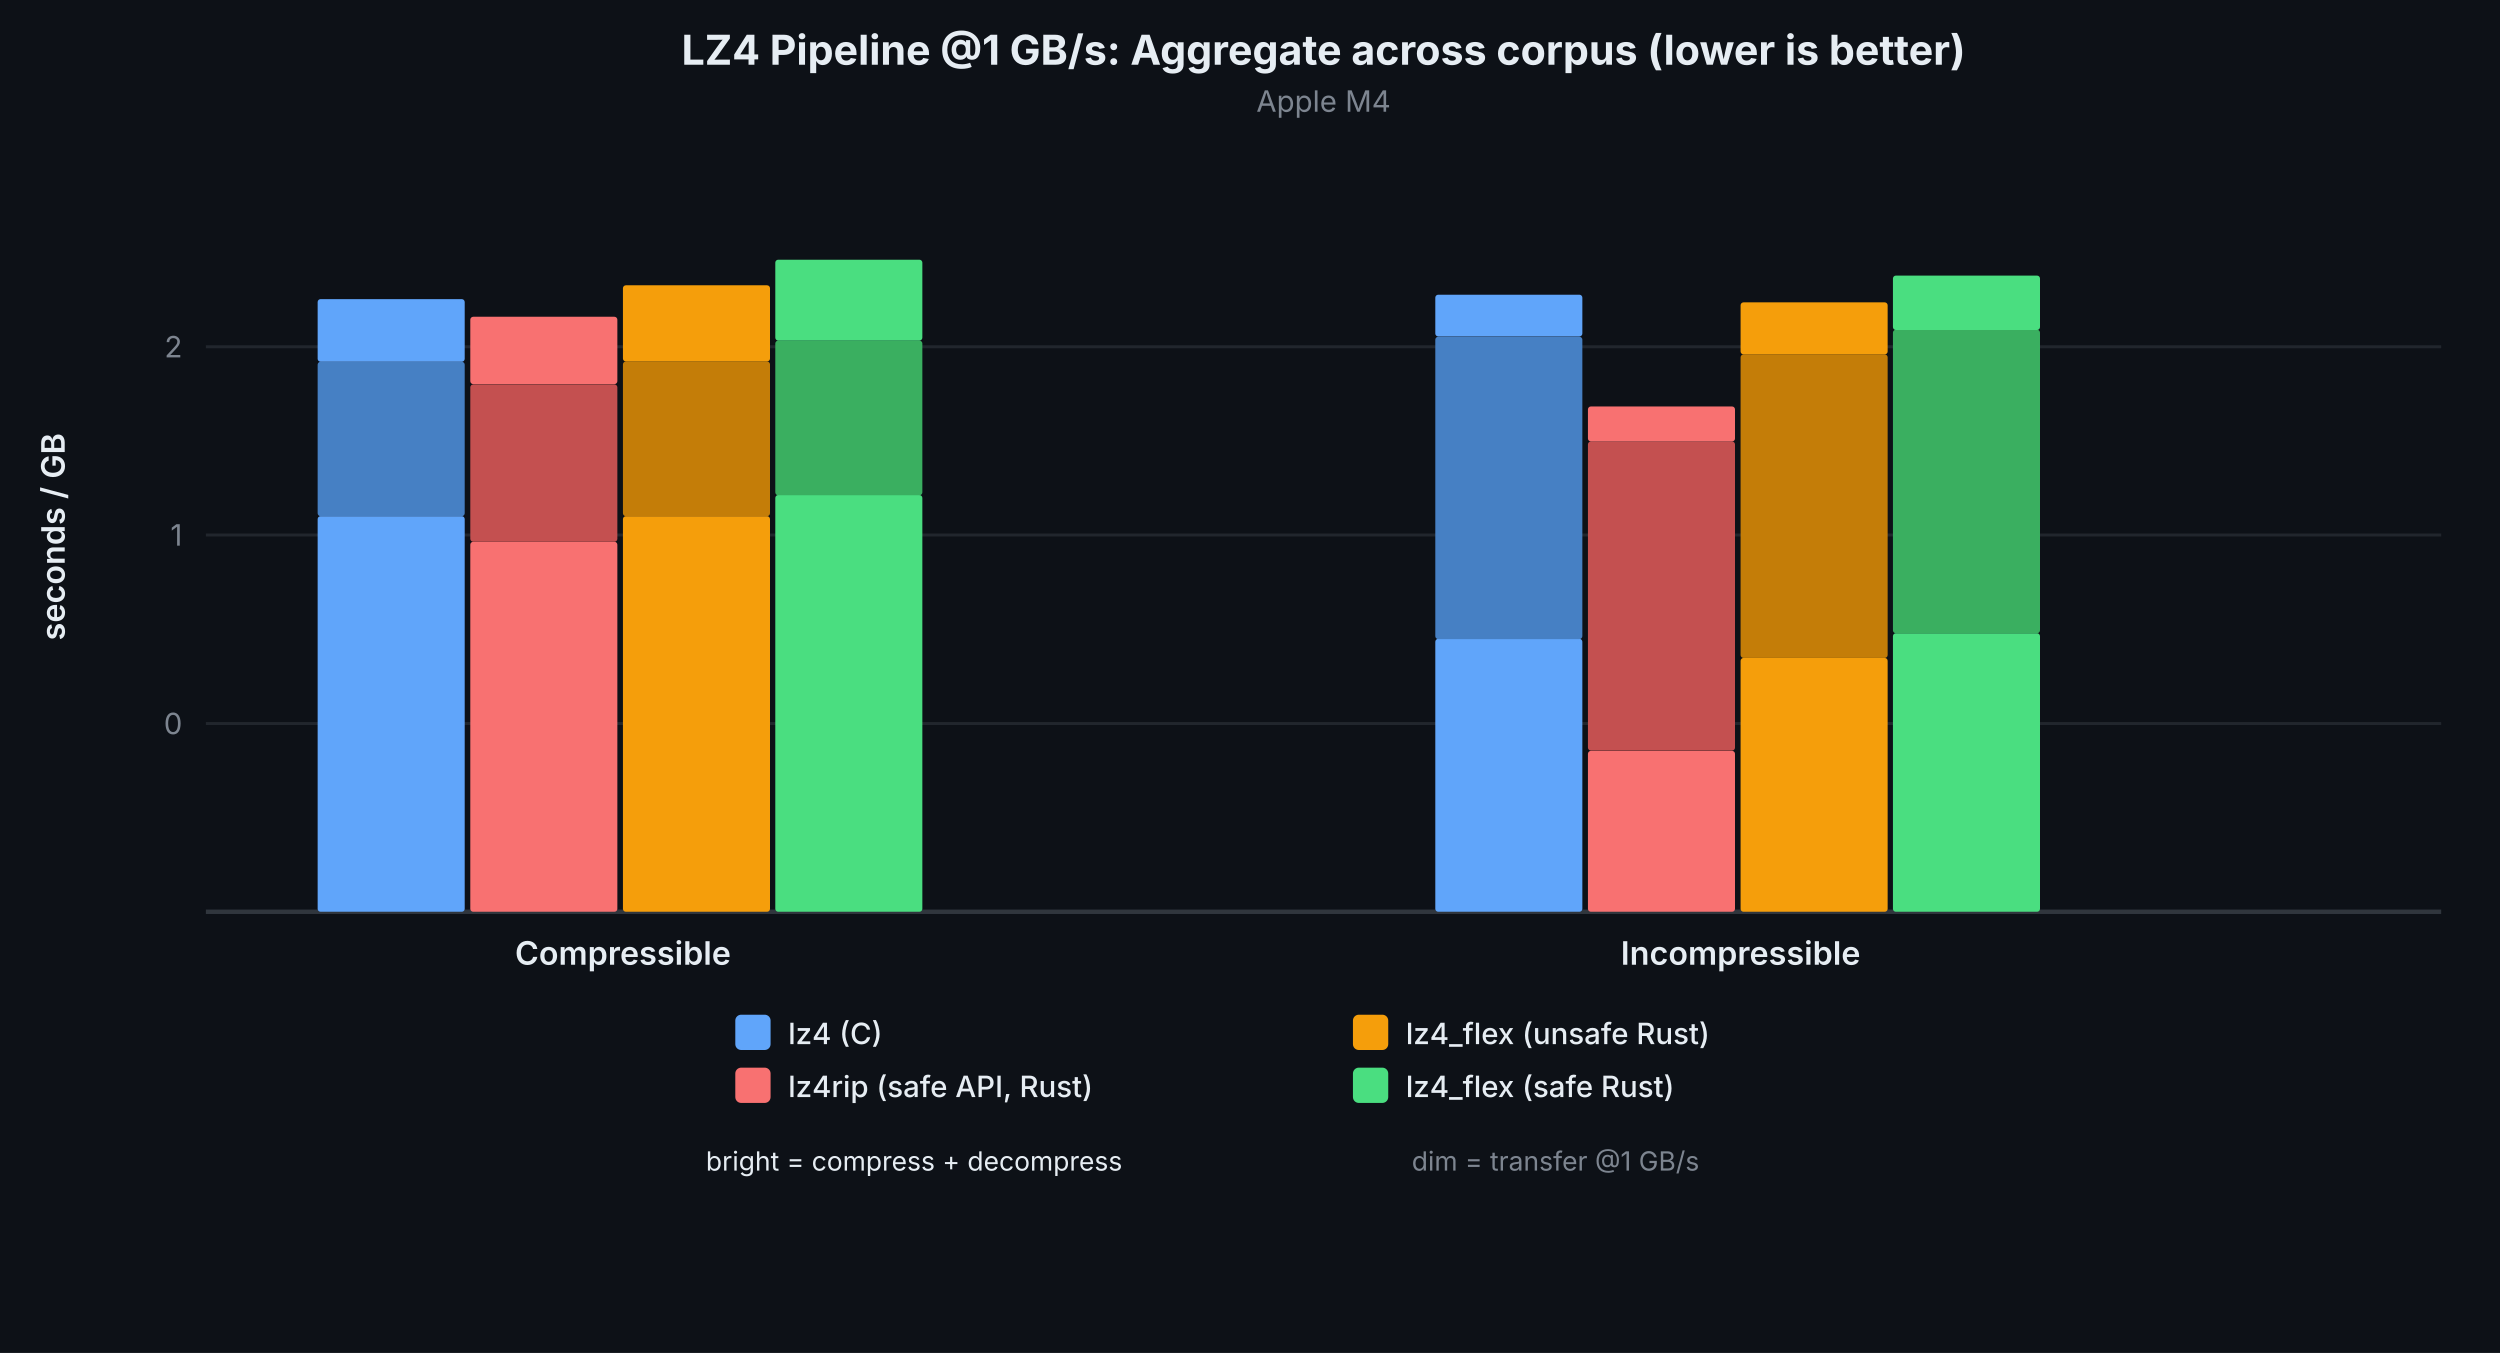
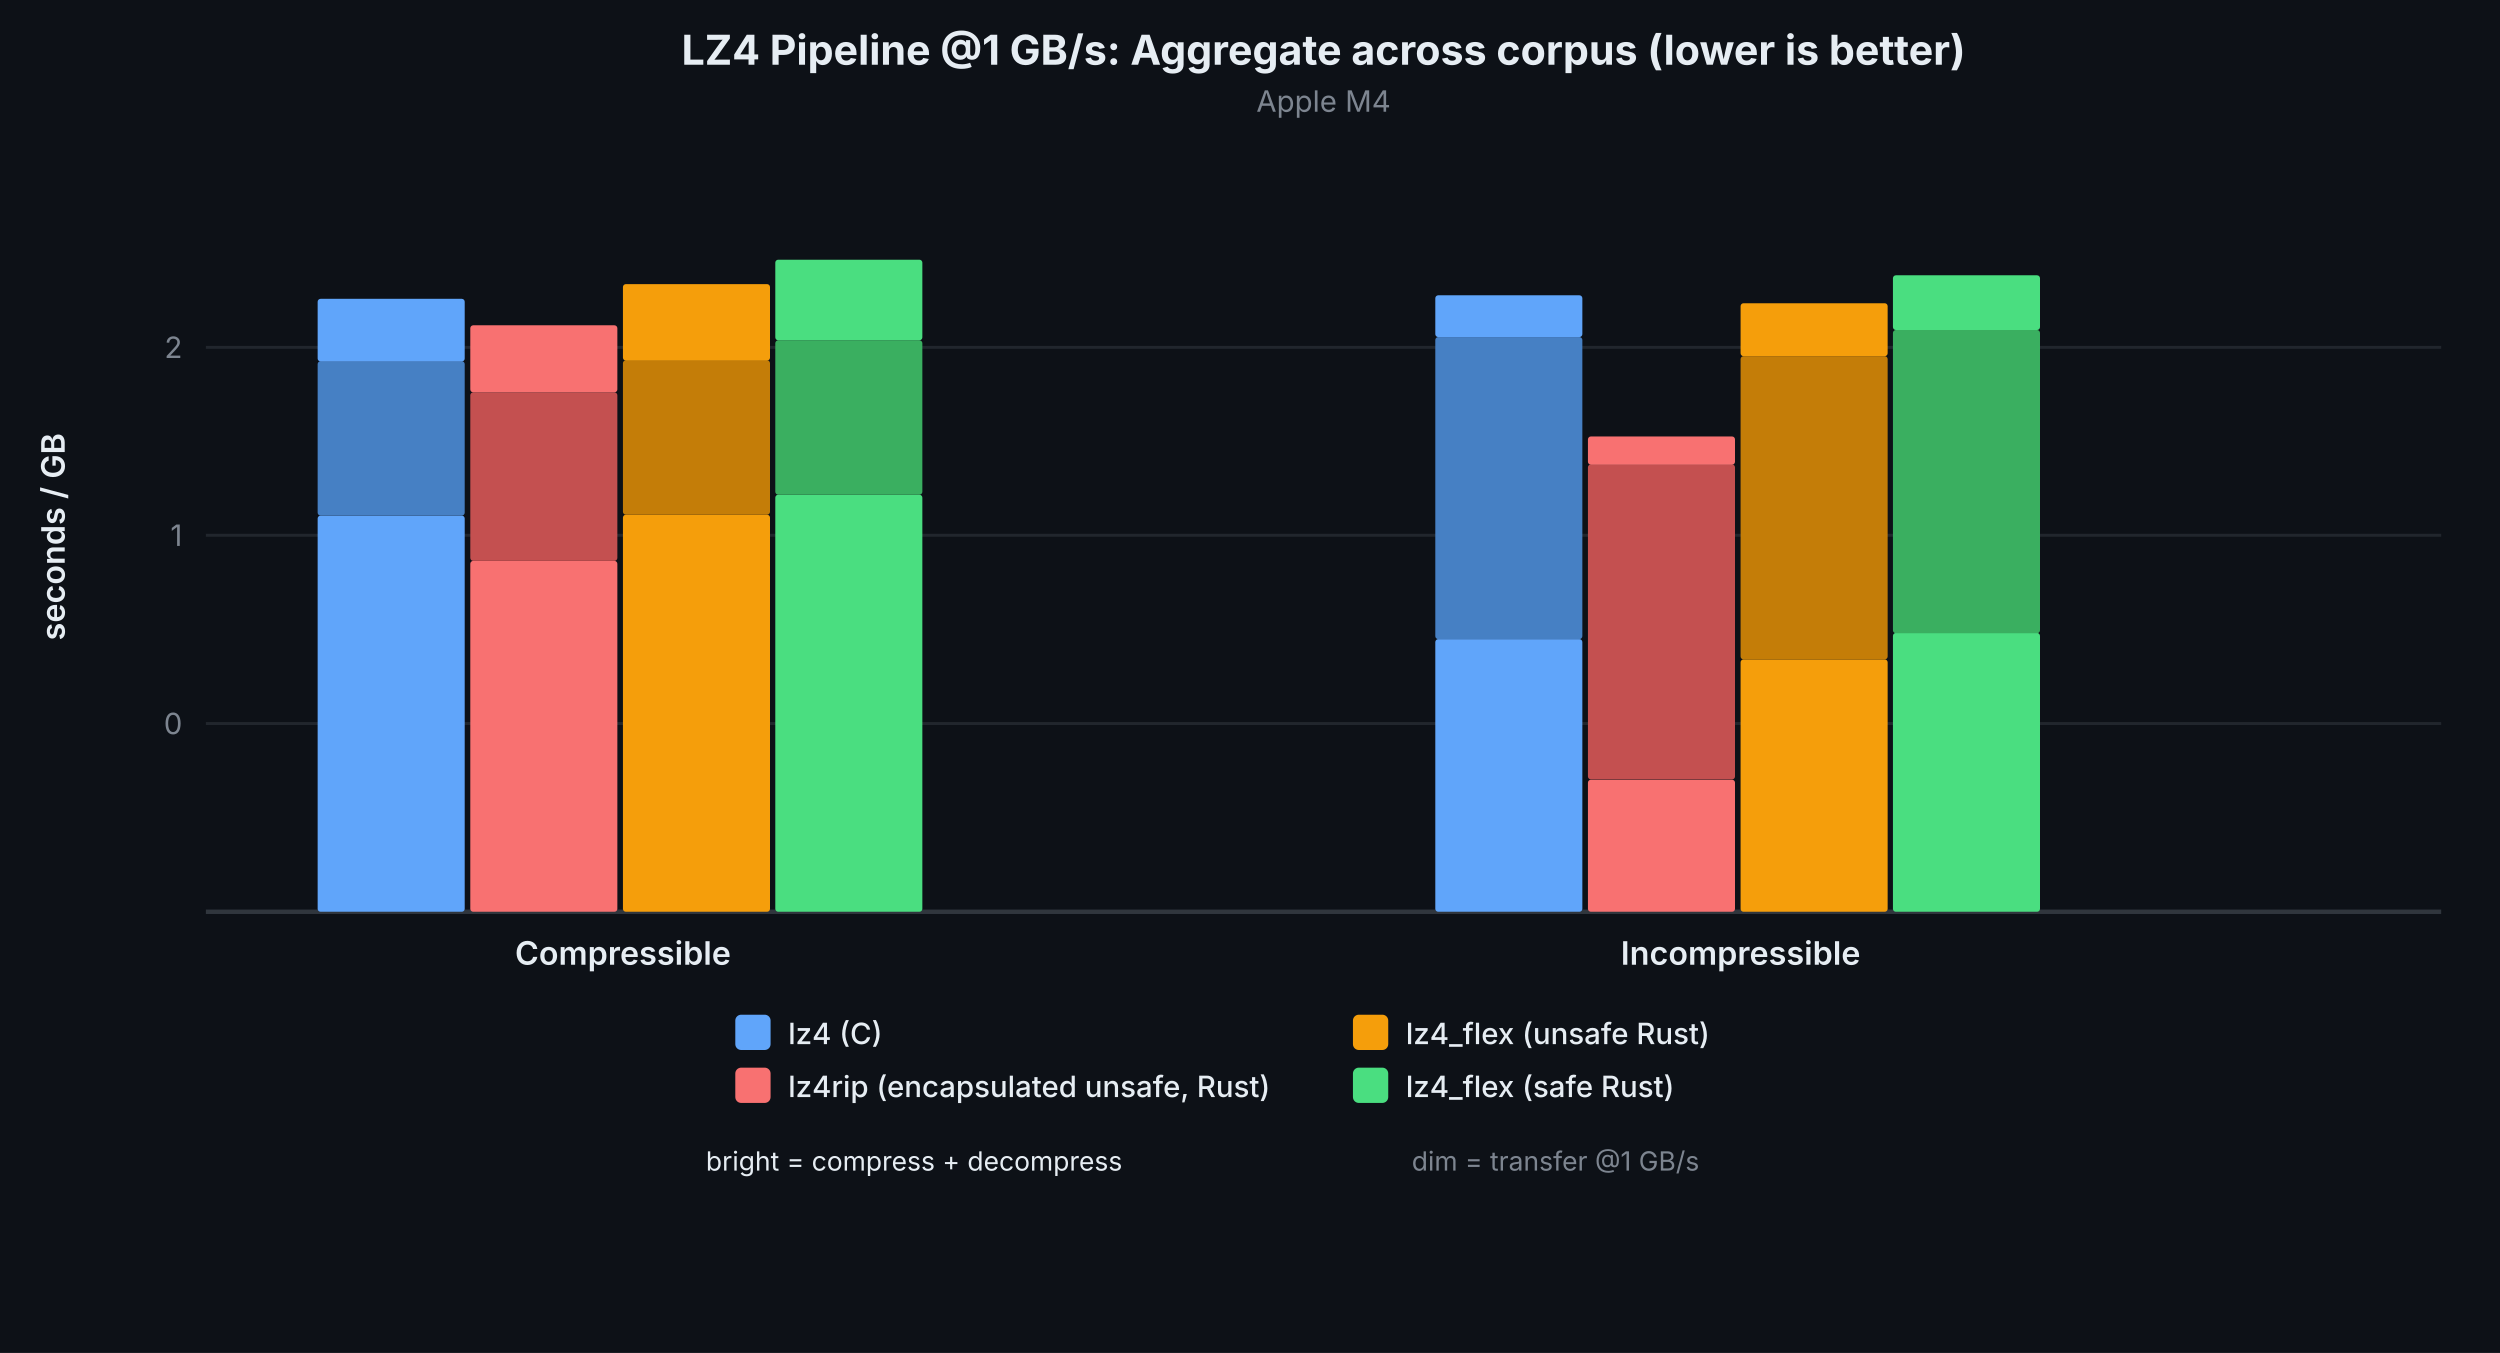
<svg xmlns="http://www.w3.org/2000/svg" viewBox="0 0 850 460" font-family="system-ui, -apple-system, sans-serif">
  <rect width="850" height="460" fill="#0d1117" />
  <text x="450.0" y="22" text-anchor="middle" fill="#e6edf3" font-size="14" font-weight="700">LZ4 Pipeline @1 GB/s: Aggregate across corpus (lower is better)</text>
  <text x="450.0" y="38" text-anchor="middle" fill="#7d8590" font-size="10">Apple M4</text>
  <line x1="70" y1="246.0" x2="830" y2="246.0" stroke="#21262d" stroke-width="1" />
  <text x="62" y="246.0" text-anchor="end" dominant-baseline="middle" fill="#7d8590" font-size="10">0</text>
-   <line x1="70" y1="181.9" x2="830" y2="181.9" stroke="#21262d" stroke-width="1" />
-   <text x="62" y="181.9" text-anchor="end" dominant-baseline="middle" fill="#7d8590" font-size="10">1</text>
-   <line x1="70" y1="117.9" x2="830" y2="117.9" stroke="#21262d" stroke-width="1" />
-   <text x="62" y="117.9" text-anchor="end" dominant-baseline="middle" fill="#7d8590" font-size="10">2</text>
+   <line x1="70" y1="182.0" x2="830" y2="182.0" stroke="#21262d" stroke-width="1" />
+   <text x="62" y="182.0" text-anchor="end" dominant-baseline="middle" fill="#7d8590" font-size="10">1</text>
+   <line x1="70" y1="118.1" x2="830" y2="118.1" stroke="#21262d" stroke-width="1" />
+   <text x="62" y="118.1" text-anchor="end" dominant-baseline="middle" fill="#7d8590" font-size="10">2</text>
  <line x1="70" y1="310" x2="830" y2="310" stroke="#30363d" stroke-width="1.5" />
  <text x="22" y="182.5" text-anchor="middle" fill="#e6edf3" font-size="11" font-weight="600" transform="rotate(-90,22,182.5)">seconds / GB</text>
-   <rect x="108.0" y="175.5" width="50.0" height="134.5" fill="#60a5fa" rx="1" />
-   <rect x="108.0" y="123.0" width="50.0" height="52.5" fill="#4680c4" rx="1" />
-   <rect x="108.0" y="101.7" width="50.0" height="21.3" fill="#60a5fa" rx="1" />
-   <rect x="159.9" y="184.2" width="50.0" height="125.8" fill="#f87171" rx="1" />
-   <rect x="159.9" y="130.7" width="50.0" height="53.5" fill="#c45050" rx="1" />
-   <rect x="159.9" y="107.7" width="50.0" height="22.9" fill="#f87171" rx="1" />
-   <rect x="211.8" y="175.5" width="50.0" height="134.5" fill="#f59e0b" rx="1" />
-   <rect x="211.8" y="122.9" width="50.0" height="52.6" fill="#c47d08" rx="1" />
-   <rect x="211.8" y="97.0" width="50.0" height="25.9" fill="#f59e0b" rx="1" />
-   <rect x="263.6" y="168.3" width="50.0" height="141.7" fill="#4ade80" rx="1" />
-   <rect x="263.6" y="115.8" width="50.0" height="52.6" fill="#3aaf60" rx="1" />
-   <rect x="263.6" y="88.3" width="50.0" height="27.5" fill="#4ade80" rx="1" />
+   <rect x="108.0" y="175.3" width="50.0" height="134.7" fill="#60a5fa" rx="1" />
+   <rect x="108.0" y="122.8" width="50.0" height="52.5" fill="#4680c4" rx="1" />
+   <rect x="108.0" y="101.6" width="50.0" height="21.3" fill="#60a5fa" rx="1" />
+   <rect x="159.9" y="190.7" width="50.0" height="119.3" fill="#f87171" rx="1" />
+   <rect x="159.9" y="133.4" width="50.0" height="57.3" fill="#c45050" rx="1" />
+   <rect x="159.9" y="110.6" width="50.0" height="22.8" fill="#f87171" rx="1" />
+   <rect x="211.8" y="175.0" width="50.0" height="135.0" fill="#f59e0b" rx="1" />
+   <rect x="211.8" y="122.5" width="50.0" height="52.5" fill="#c47d08" rx="1" />
+   <rect x="211.8" y="96.6" width="50.0" height="26.0" fill="#f59e0b" rx="1" />
+   <rect x="263.6" y="168.2" width="50.0" height="141.8" fill="#4ade80" rx="1" />
+   <rect x="263.6" y="115.7" width="50.0" height="52.5" fill="#3aaf60" rx="1" />
+   <rect x="263.6" y="88.3" width="50.0" height="27.4" fill="#4ade80" rx="1" />
  <text x="211.8" y="328" text-anchor="middle" fill="#e6edf3" font-size="11" font-weight="600">Compressible</text>
-   <rect x="488.0" y="217.2" width="50.0" height="92.8" fill="#60a5fa" rx="1" />
-   <rect x="488.0" y="114.5" width="50.0" height="102.8" fill="#4680c4" rx="1" />
-   <rect x="488.0" y="100.2" width="50.0" height="14.2" fill="#60a5fa" rx="1" />
-   <rect x="539.9" y="255.3" width="50.0" height="54.7" fill="#f87171" rx="1" />
-   <rect x="539.9" y="150.1" width="50.0" height="105.1" fill="#c45050" rx="1" />
-   <rect x="539.9" y="138.2" width="50.0" height="11.9" fill="#f87171" rx="1" />
-   <rect x="591.8" y="223.7" width="50.0" height="86.3" fill="#f59e0b" rx="1" />
-   <rect x="591.8" y="120.5" width="50.0" height="103.2" fill="#c47d08" rx="1" />
-   <rect x="591.8" y="102.8" width="50.0" height="17.7" fill="#f59e0b" rx="1" />
-   <rect x="643.6" y="215.3" width="50.0" height="94.7" fill="#4ade80" rx="1" />
-   <rect x="643.6" y="112.1" width="50.0" height="103.2" fill="#3aaf60" rx="1" />
-   <rect x="643.6" y="93.7" width="50.0" height="18.5" fill="#4ade80" rx="1" />
+   <rect x="488.0" y="217.3" width="50.0" height="92.7" fill="#60a5fa" rx="1" />
+   <rect x="488.0" y="114.6" width="50.0" height="102.7" fill="#4680c4" rx="1" />
+   <rect x="488.0" y="100.4" width="50.0" height="14.2" fill="#60a5fa" rx="1" />
+   <rect x="539.9" y="265.1" width="50.0" height="44.9" fill="#f87171" rx="1" />
+   <rect x="539.9" y="157.9" width="50.0" height="107.1" fill="#c45050" rx="1" />
+   <rect x="539.9" y="148.4" width="50.0" height="9.6" fill="#f87171" rx="1" />
+   <rect x="591.8" y="224.2" width="50.0" height="85.8" fill="#f59e0b" rx="1" />
+   <rect x="591.8" y="121.1" width="50.0" height="103.1" fill="#c47d08" rx="1" />
+   <rect x="591.8" y="103.1" width="50.0" height="18.0" fill="#f59e0b" rx="1" />
+   <rect x="643.6" y="215.2" width="50.0" height="94.8" fill="#4ade80" rx="1" />
+   <rect x="643.6" y="112.2" width="50.0" height="103.1" fill="#3aaf60" rx="1" />
+   <rect x="643.6" y="93.6" width="50.0" height="18.6" fill="#4ade80" rx="1" />
  <text x="591.8" y="328" text-anchor="middle" fill="#e6edf3" font-size="11" font-weight="600">Incompressible</text>
  <rect x="250" y="345" width="12" height="12" fill="#60a5fa" rx="2" />
  <text x="268" y="355" fill="#e6edf3" font-size="10" font-weight="500">lz4 (C)</text>
  <rect x="250" y="363" width="12" height="12" fill="#f87171" rx="2" />
-   <text x="268" y="373" fill="#e6edf3" font-size="10" font-weight="500">lz4rip (safe API, Rust)</text>
+   <text x="268" y="373" fill="#e6edf3" font-size="10" font-weight="500">lz4rip (encapsulated unsafe, Rust)</text>
  <rect x="460" y="345" width="12" height="12" fill="#f59e0b" rx="2" />
  <text x="478" y="355" fill="#e6edf3" font-size="10" font-weight="500">lz4_flex (unsafe Rust)</text>
  <rect x="460" y="363" width="12" height="12" fill="#4ade80" rx="2" />
  <text x="478" y="373" fill="#e6edf3" font-size="10" font-weight="500">lz4_flex (safe Rust)</text>
  <text x="240" y="398" fill="#e6edf3" font-size="9">bright = compress + decompress</text>
  <text x="480" y="398" fill="#7d8590" font-size="9">dim = transfer @1 GB/s</text>
</svg>
